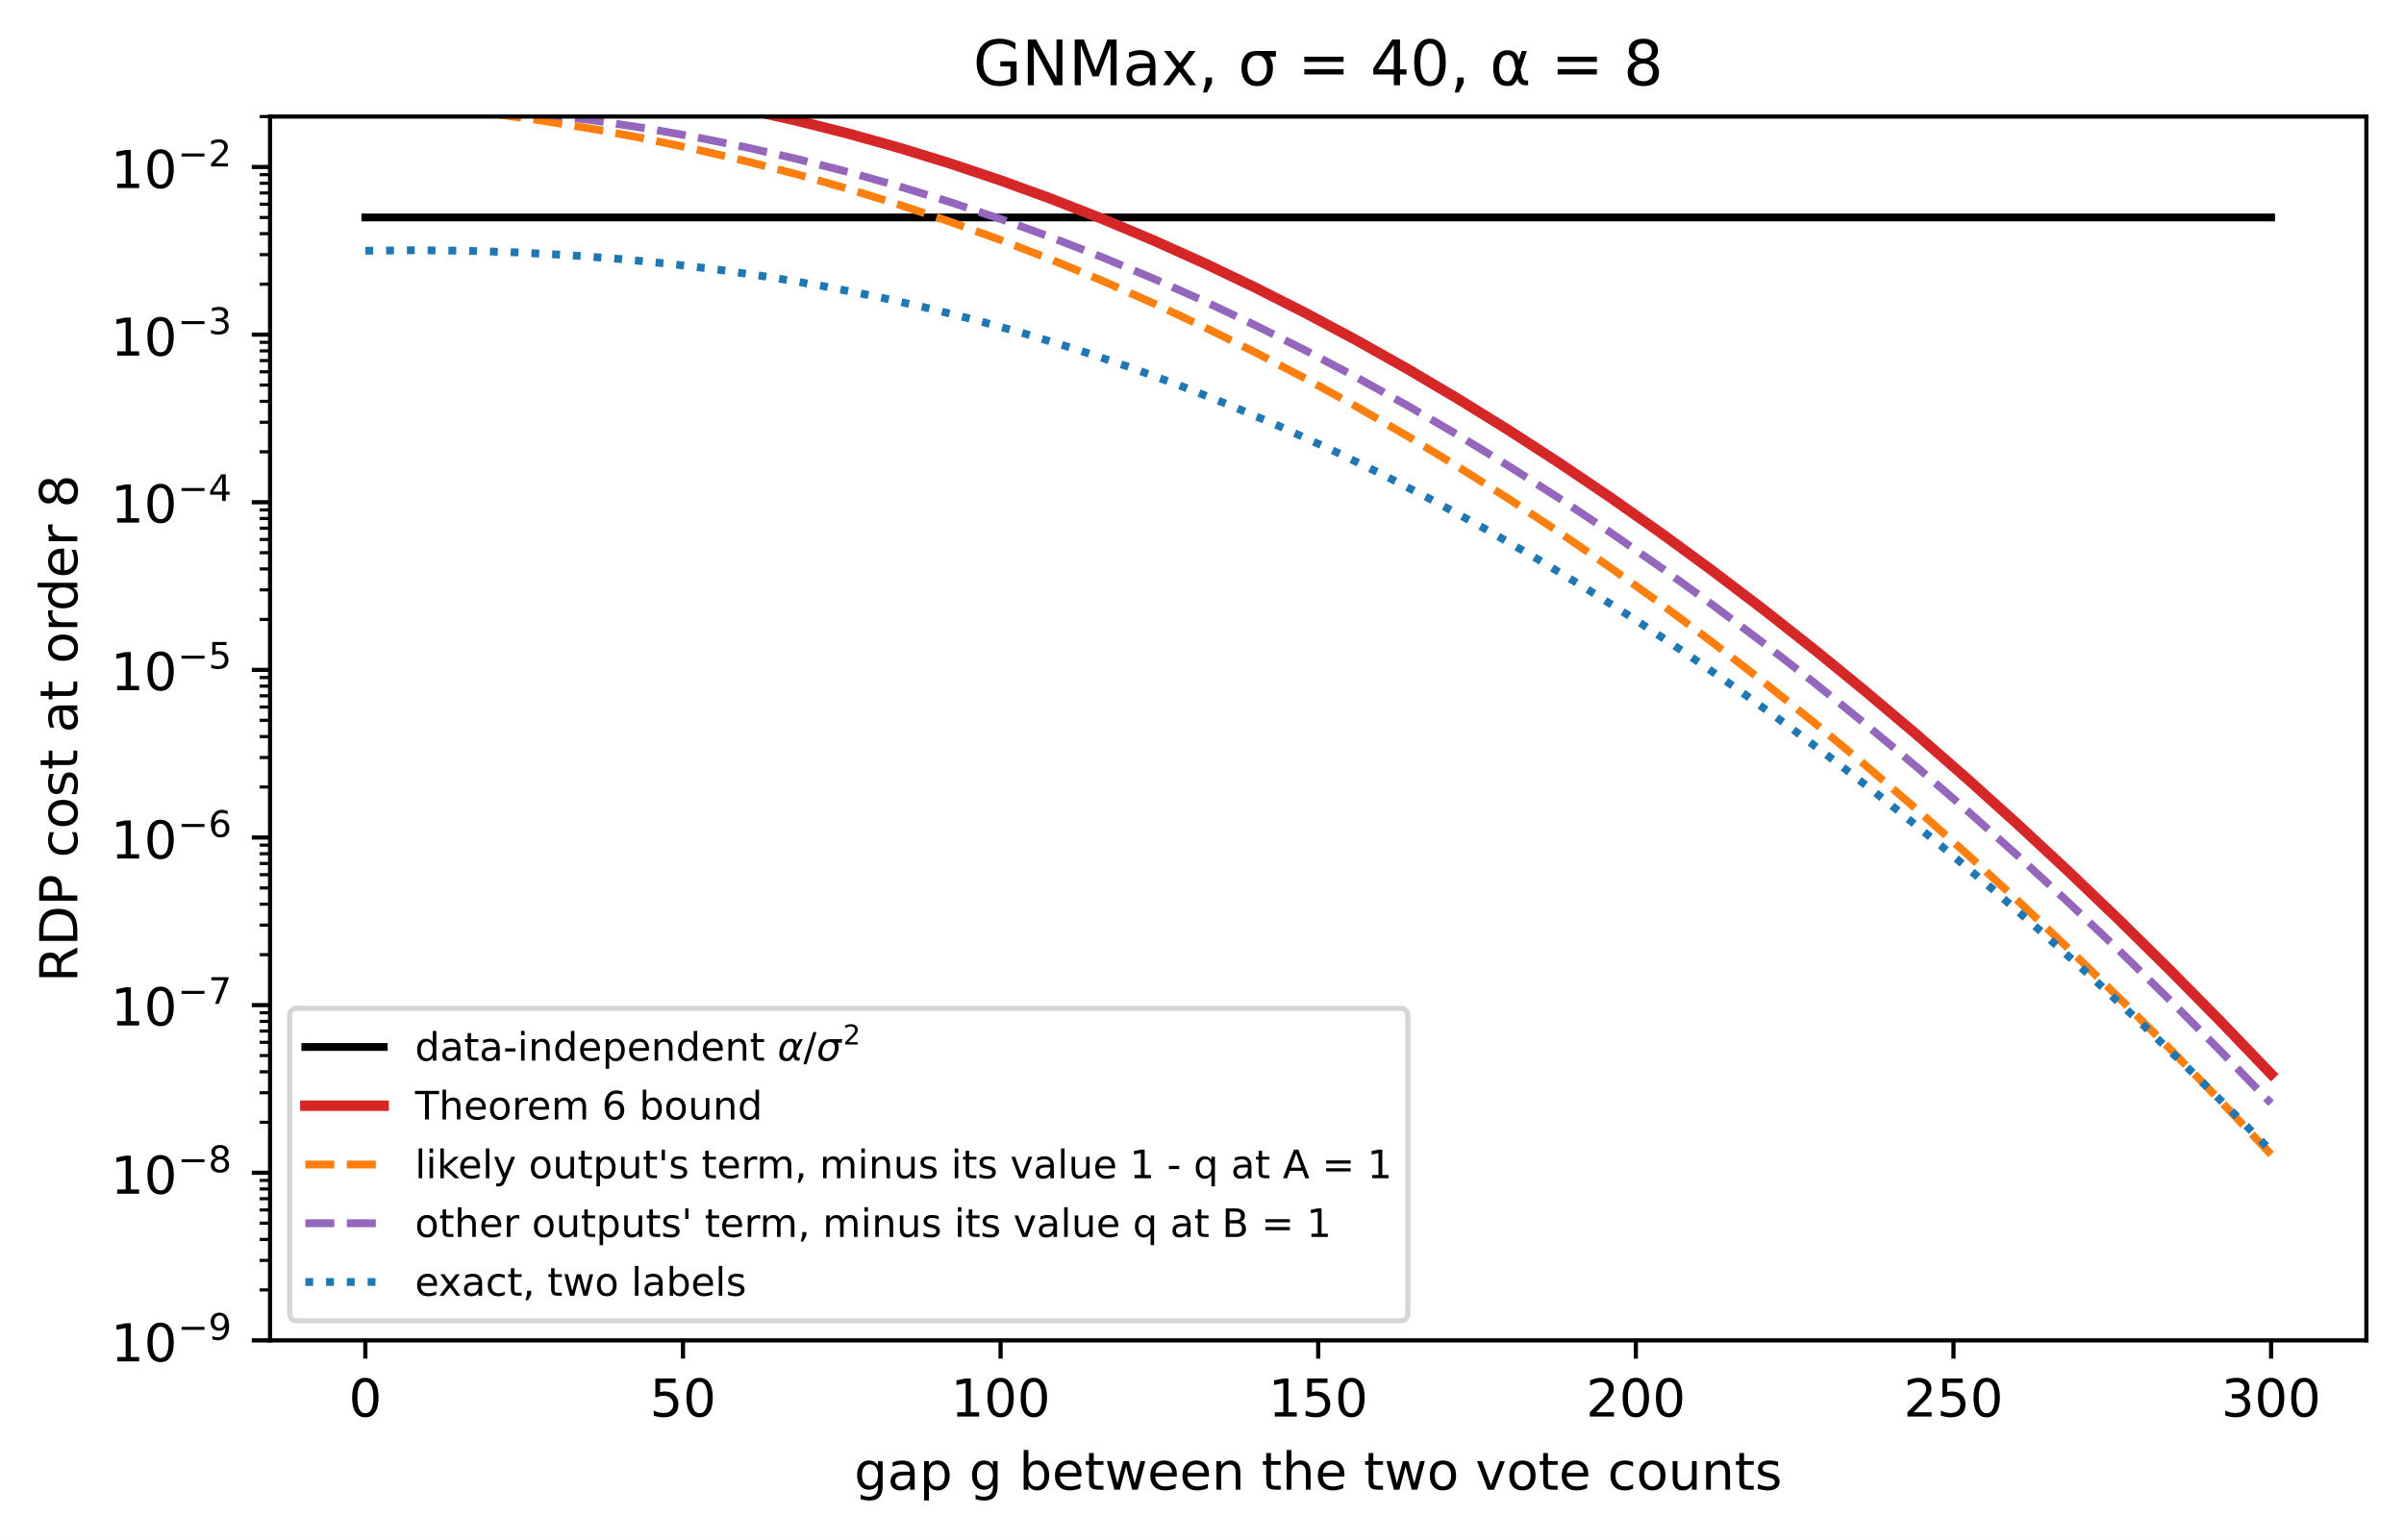
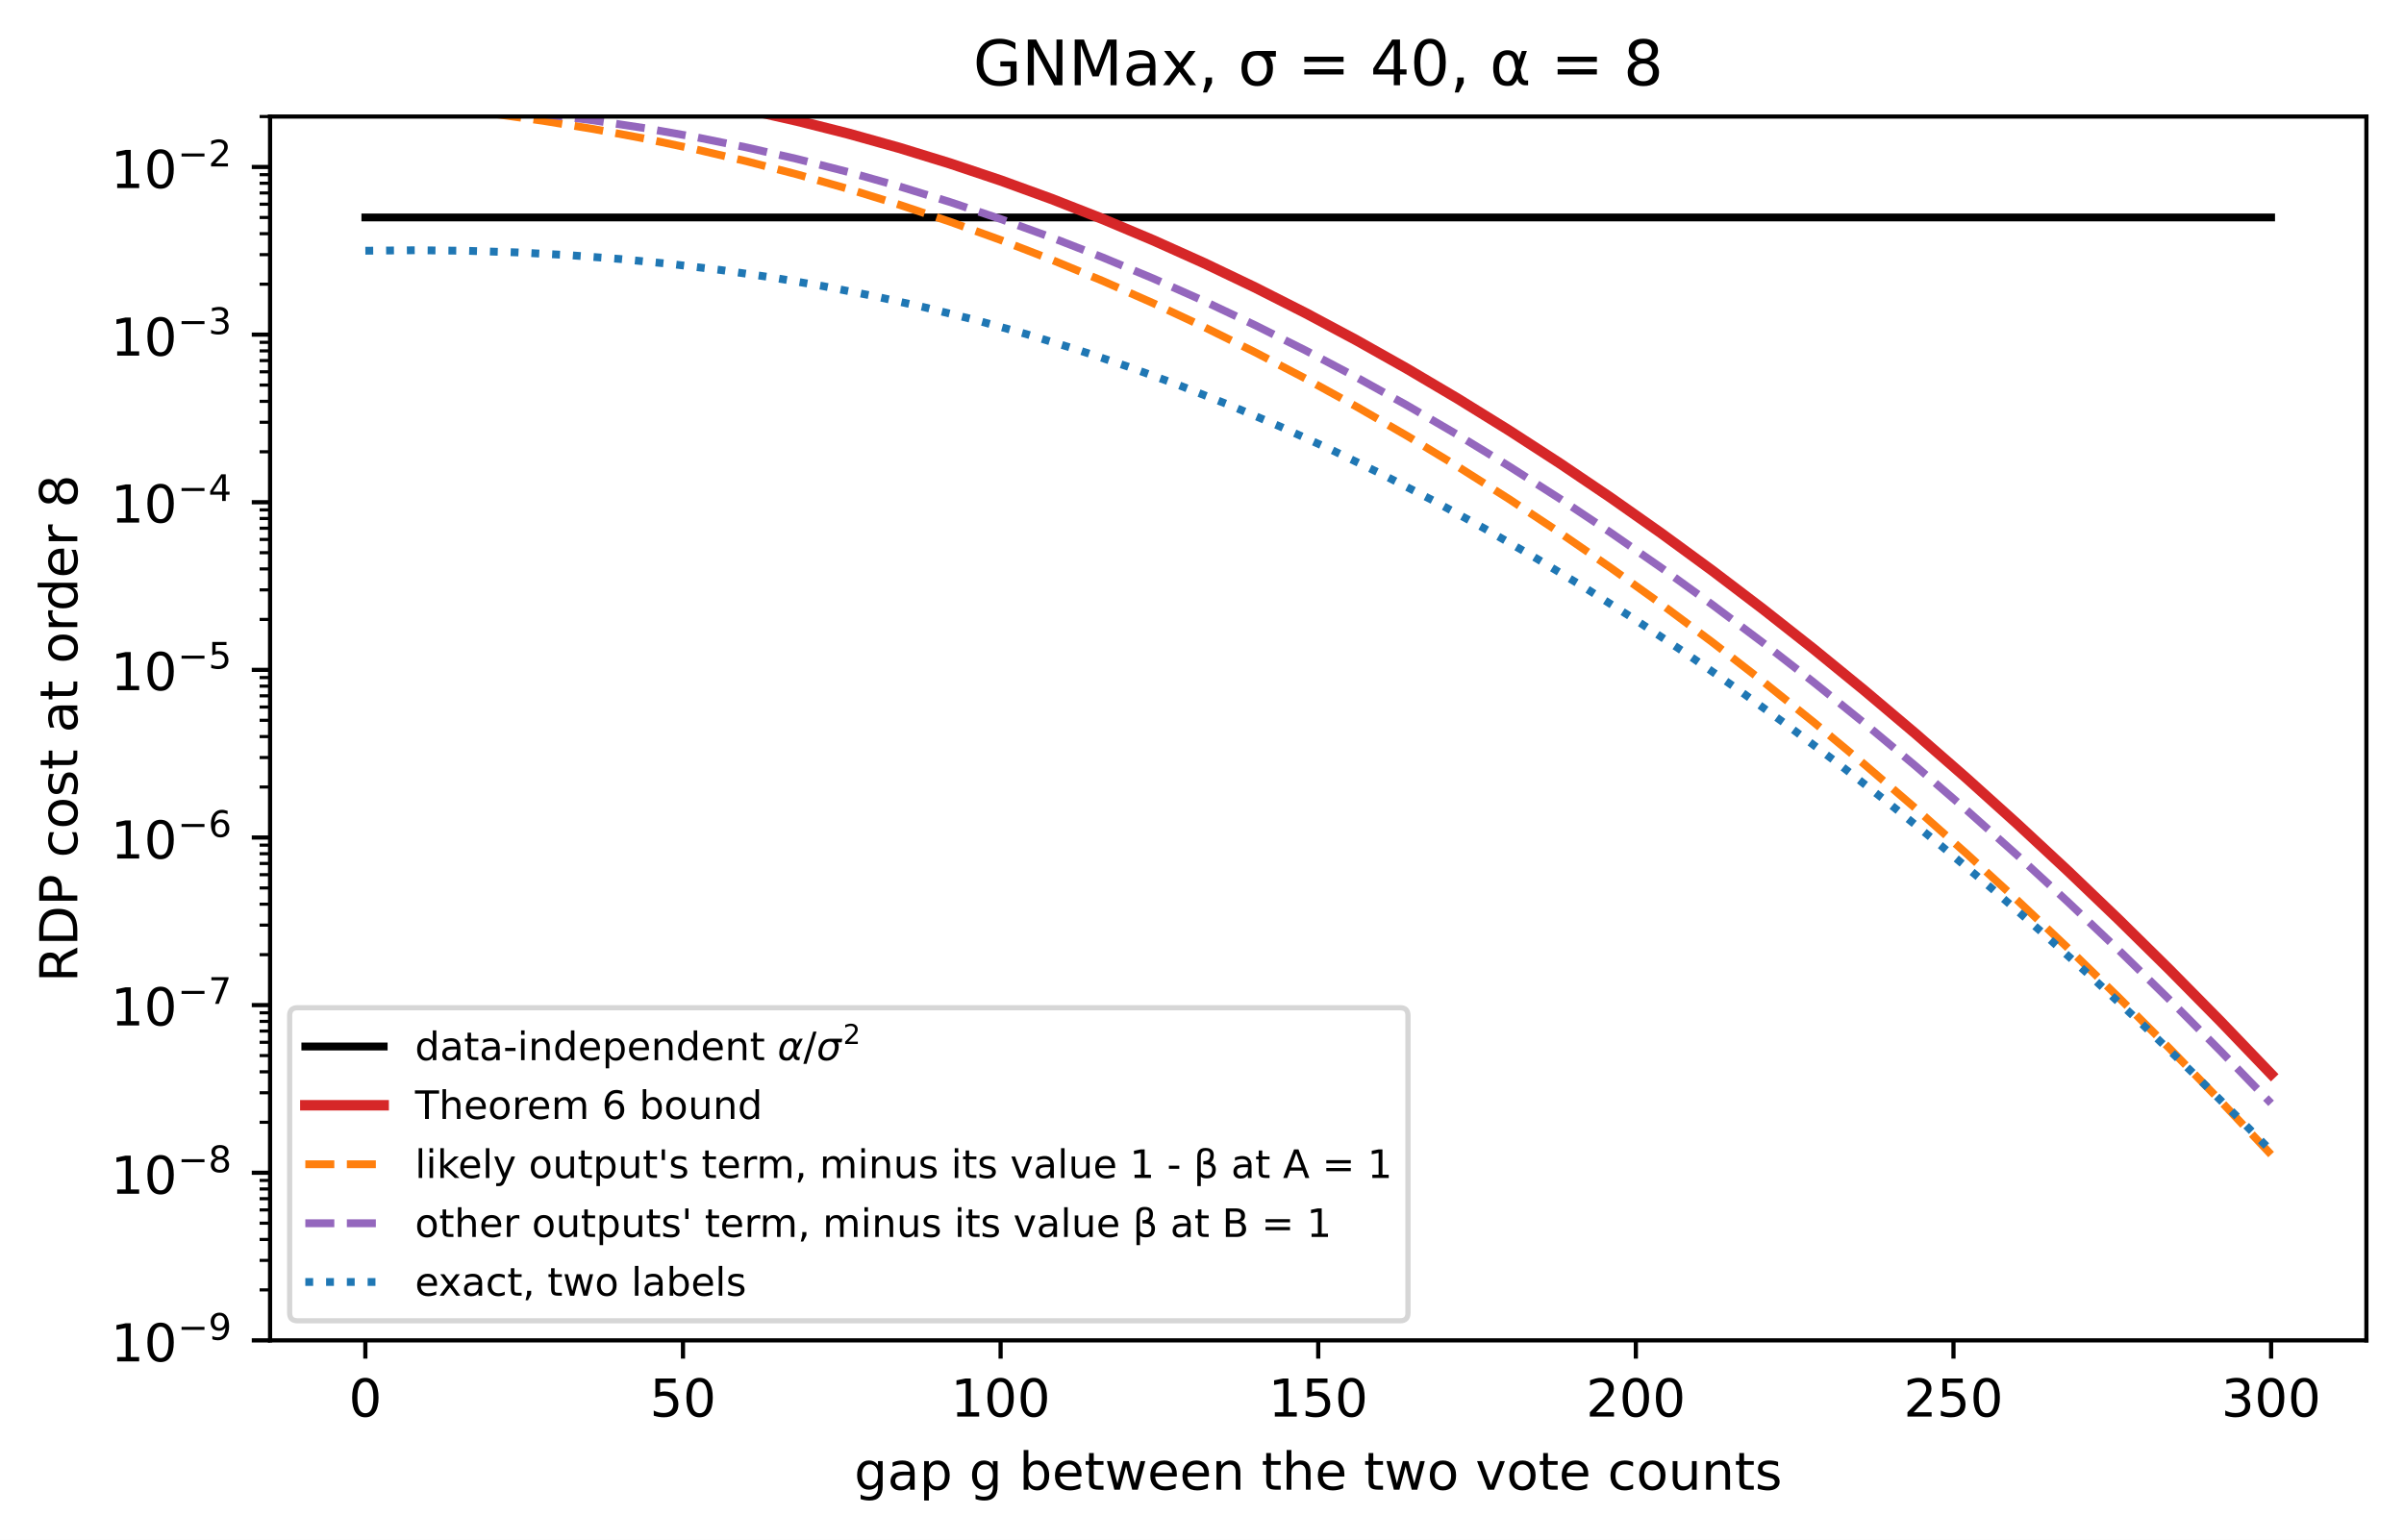
<svg xmlns="http://www.w3.org/2000/svg" xmlns:xlink="http://www.w3.org/1999/xlink" width="460.218pt" height="294.878pt" viewBox="0 0 460.218 294.878" version="1.1">
  <defs>
    <style type="text/css">*{stroke-linejoin: round; stroke-linecap: butt}</style>
  </defs>
  <g id="figure_1">
    <g id="patch_1">
      <path d="M 0 294.878  L 460.218 294.878  L 460.218 0  L 0 0  z " style="fill: #ffffff" />
    </g>
    <g id="axes_1">
      <g id="patch_2">
        <path d="M 51.701 256.678  L 453.018 256.678  L 453.018 22.317  L 51.701 22.317  z " style="fill: #ffffff" />
      </g>
      <g id="matplotlib.axis_1">
        <g id="xtick_1">
          <g id="line2d_1">
            <defs>
              <path id="m4330ebfabc" d="M 0 0  L 0 3.5  " style="stroke: #000000; stroke-width: 0.8" />
            </defs>
            <g>
              <use xlink:href="#m4330ebfabc" x="69.942" y="256.678" style="stroke: #000000; stroke-width: 0.8" />
            </g>
          </g>
          <g id="text_1">
            <text style="font-size: 10px; font-family: 'DejaVu Sans', 'Bitstream Vera Sans', 'Computer Modern Sans Serif', 'Lucida Grande', 'Verdana', 'Geneva', 'Lucid', 'Arial', 'Helvetica', 'Avant Garde', sans-serif; text-anchor: middle" x="69.942" y="271.275" transform="rotate(-0 69.94249 271.2753)">0</text>
          </g>
        </g>
        <g id="xtick_2">
          <g id="line2d_2">
            <g>
              <use xlink:href="#m4330ebfabc" x="130.748" y="256.678" style="stroke: #000000; stroke-width: 0.8" />
            </g>
          </g>
          <g id="text_2">
            <text style="font-size: 10px; font-family: 'DejaVu Sans', 'Bitstream Vera Sans', 'Computer Modern Sans Serif', 'Lucida Grande', 'Verdana', 'Geneva', 'Lucid', 'Arial', 'Helvetica', 'Avant Garde', sans-serif; text-anchor: middle" x="130.748" y="271.275" transform="rotate(-0 130.7482 271.2753)">50</text>
          </g>
        </g>
        <g id="xtick_3">
          <g id="line2d_3">
            <g>
              <use xlink:href="#m4330ebfabc" x="191.554" y="256.678" style="stroke: #000000; stroke-width: 0.8" />
            </g>
          </g>
          <g id="text_3">
            <text style="font-size: 10px; font-family: 'DejaVu Sans', 'Bitstream Vera Sans', 'Computer Modern Sans Serif', 'Lucida Grande', 'Verdana', 'Geneva', 'Lucid', 'Arial', 'Helvetica', 'Avant Garde', sans-serif; text-anchor: middle" x="191.554" y="271.275" transform="rotate(-0 191.5539 271.2753)">100</text>
          </g>
        </g>
        <g id="xtick_4">
          <g id="line2d_4">
            <g>
              <use xlink:href="#m4330ebfabc" x="252.36" y="256.678" style="stroke: #000000; stroke-width: 0.8" />
            </g>
          </g>
          <g id="text_4">
            <text style="font-size: 10px; font-family: 'DejaVu Sans', 'Bitstream Vera Sans', 'Computer Modern Sans Serif', 'Lucida Grande', 'Verdana', 'Geneva', 'Lucid', 'Arial', 'Helvetica', 'Avant Garde', sans-serif; text-anchor: middle" x="252.36" y="271.275" transform="rotate(-0 252.3596 271.2753)">150</text>
          </g>
        </g>
        <g id="xtick_5">
          <g id="line2d_5">
            <g>
              <use xlink:href="#m4330ebfabc" x="313.165" y="256.678" style="stroke: #000000; stroke-width: 0.8" />
            </g>
          </g>
          <g id="text_5">
            <text style="font-size: 10px; font-family: 'DejaVu Sans', 'Bitstream Vera Sans', 'Computer Modern Sans Serif', 'Lucida Grande', 'Verdana', 'Geneva', 'Lucid', 'Arial', 'Helvetica', 'Avant Garde', sans-serif; text-anchor: middle" x="313.165" y="271.275" transform="rotate(-0 313.1653 271.2753)">200</text>
          </g>
        </g>
        <g id="xtick_6">
          <g id="line2d_6">
            <g>
              <use xlink:href="#m4330ebfabc" x="373.971" y="256.678" style="stroke: #000000; stroke-width: 0.8" />
            </g>
          </g>
          <g id="text_6">
            <text style="font-size: 10px; font-family: 'DejaVu Sans', 'Bitstream Vera Sans', 'Computer Modern Sans Serif', 'Lucida Grande', 'Verdana', 'Geneva', 'Lucid', 'Arial', 'Helvetica', 'Avant Garde', sans-serif; text-anchor: middle" x="373.971" y="271.275" transform="rotate(-0 373.971 271.2753)">250</text>
          </g>
        </g>
        <g id="xtick_7">
          <g id="line2d_7">
            <g>
              <use xlink:href="#m4330ebfabc" x="434.777" y="256.678" style="stroke: #000000; stroke-width: 0.8" />
            </g>
          </g>
          <g id="text_7">
            <text style="font-size: 10px; font-family: 'DejaVu Sans', 'Bitstream Vera Sans', 'Computer Modern Sans Serif', 'Lucida Grande', 'Verdana', 'Geneva', 'Lucid', 'Arial', 'Helvetica', 'Avant Garde', sans-serif; text-anchor: middle" x="434.777" y="271.275" transform="rotate(-0 434.7767 271.2753)">300</text>
          </g>
        </g>
        <g id="text_8">
          <text style="font-size: 10px; font-family: 'DejaVu Sans', 'Bitstream Vera Sans', 'Computer Modern Sans Serif', 'Lucida Grande', 'Verdana', 'Geneva', 'Lucid', 'Arial', 'Helvetica', 'Avant Garde', sans-serif; text-anchor: middle" x="252.36" y="285.276" transform="rotate(-0 252.3596 285.2761)">gap g between the two vote counts</text>
        </g>
      </g>
      <g id="matplotlib.axis_2">
        <g id="ytick_1">
          <g id="line2d_8">
            <defs>
              <path id="m9e761c47a6" d="M 0 0  L -3.5 0  " style="stroke: #000000; stroke-width: 0.8" />
            </defs>
            <g>
              <use xlink:href="#m9e761c47a6" x="51.701" y="256.678" style="stroke: #000000; stroke-width: 0.8" />
            </g>
          </g>
          <g id="text_9">
            <g transform="translate(21.20078 261.3777)">
              <text>
                <tspan x="0" y="-0.675" style="font-size: 10px; font-family: 'DejaVu Sans'">1</tspan>
                <tspan x="6.362" y="-0.675" style="font-size: 10px; font-family: 'DejaVu Sans'">0</tspan>
                <tspan x="12.82" y="-4.805" style="font-size: 7px; font-family: 'DejaVu Sans'">−</tspan>
                <tspan x="18.686" y="-4.805" style="font-size: 7px; font-family: 'DejaVu Sans'">9</tspan>
              </text>
            </g>
          </g>
        </g>
        <g id="ytick_2">
          <g id="line2d_9">
            <g>
              <use xlink:href="#m9e761c47a6" x="51.701" y="224.578" style="stroke: #000000; stroke-width: 0.8" />
            </g>
          </g>
          <g id="text_10">
            <g transform="translate(21.20078 229.278)">
              <text>
                <tspan x="0" y="-0.675" style="font-size: 10px; font-family: 'DejaVu Sans'">1</tspan>
                <tspan x="6.362" y="-0.675" style="font-size: 10px; font-family: 'DejaVu Sans'">0</tspan>
                <tspan x="12.82" y="-4.805" style="font-size: 7px; font-family: 'DejaVu Sans'">−</tspan>
                <tspan x="18.686" y="-4.805" style="font-size: 7px; font-family: 'DejaVu Sans'">8</tspan>
              </text>
            </g>
          </g>
        </g>
        <g id="ytick_3">
          <g id="line2d_10">
            <g>
              <use xlink:href="#m9e761c47a6" x="51.701" y="192.478" style="stroke: #000000; stroke-width: 0.8" />
            </g>
          </g>
          <g id="text_11">
            <g transform="translate(21.20078 197.1284)">
              <text>
                <tspan x="0" y="-0.762" style="font-size: 10px; font-family: 'DejaVu Sans'">1</tspan>
                <tspan x="6.362" y="-0.762" style="font-size: 10px; font-family: 'DejaVu Sans'">0</tspan>
                <tspan x="12.82" y="-4.892" style="font-size: 7px; font-family: 'DejaVu Sans'">−</tspan>
                <tspan x="18.686" y="-4.892" style="font-size: 7px; font-family: 'DejaVu Sans'">7</tspan>
              </text>
            </g>
          </g>
        </g>
        <g id="ytick_4">
          <g id="line2d_11">
            <g>
              <use xlink:href="#m9e761c47a6" x="51.701" y="160.379" style="stroke: #000000; stroke-width: 0.8" />
            </g>
          </g>
          <g id="text_12">
            <g transform="translate(21.20078 165.0787)">
              <text>
                <tspan x="0" y="-0.675" style="font-size: 10px; font-family: 'DejaVu Sans'">1</tspan>
                <tspan x="6.362" y="-0.675" style="font-size: 10px; font-family: 'DejaVu Sans'">0</tspan>
                <tspan x="12.82" y="-4.805" style="font-size: 7px; font-family: 'DejaVu Sans'">−</tspan>
                <tspan x="18.686" y="-4.805" style="font-size: 7px; font-family: 'DejaVu Sans'">6</tspan>
              </text>
            </g>
          </g>
        </g>
        <g id="ytick_5">
          <g id="line2d_12">
            <g>
              <use xlink:href="#m9e761c47a6" x="51.701" y="128.279" style="stroke: #000000; stroke-width: 0.8" />
            </g>
          </g>
          <g id="text_13">
            <g transform="translate(21.20078 132.9291)">
              <text>
                <tspan x="0" y="-0.762" style="font-size: 10px; font-family: 'DejaVu Sans'">1</tspan>
                <tspan x="6.362" y="-0.762" style="font-size: 10px; font-family: 'DejaVu Sans'">0</tspan>
                <tspan x="12.82" y="-4.892" style="font-size: 7px; font-family: 'DejaVu Sans'">−</tspan>
                <tspan x="18.686" y="-4.892" style="font-size: 7px; font-family: 'DejaVu Sans'">5</tspan>
              </text>
            </g>
          </g>
        </g>
        <g id="ytick_6">
          <g id="line2d_13">
            <g>
              <use xlink:href="#m9e761c47a6" x="51.701" y="96.179" style="stroke: #000000; stroke-width: 0.8" />
            </g>
          </g>
          <g id="text_14">
            <g transform="translate(21.20078 100.8294)">
              <text>
                <tspan x="0" y="-0.762" style="font-size: 10px; font-family: 'DejaVu Sans'">1</tspan>
                <tspan x="6.362" y="-0.762" style="font-size: 10px; font-family: 'DejaVu Sans'">0</tspan>
                <tspan x="12.82" y="-4.892" style="font-size: 7px; font-family: 'DejaVu Sans'">−</tspan>
                <tspan x="18.686" y="-4.892" style="font-size: 7px; font-family: 'DejaVu Sans'">4</tspan>
              </text>
            </g>
          </g>
        </g>
        <g id="ytick_7">
          <g id="line2d_14">
            <g>
              <use xlink:href="#m9e761c47a6" x="51.701" y="64.08" style="stroke: #000000; stroke-width: 0.8" />
            </g>
          </g>
          <g id="text_15">
            <g transform="translate(21.20078 68.77979)">
              <text>
                <tspan x="0" y="-0.675" style="font-size: 10px; font-family: 'DejaVu Sans'">1</tspan>
                <tspan x="6.362" y="-0.675" style="font-size: 10px; font-family: 'DejaVu Sans'">0</tspan>
                <tspan x="12.82" y="-4.805" style="font-size: 7px; font-family: 'DejaVu Sans'">−</tspan>
                <tspan x="18.686" y="-4.805" style="font-size: 7px; font-family: 'DejaVu Sans'">3</tspan>
              </text>
            </g>
          </g>
        </g>
        <g id="ytick_8">
          <g id="line2d_15">
            <g>
              <use xlink:href="#m9e761c47a6" x="51.701" y="31.98" style="stroke: #000000; stroke-width: 0.8" />
            </g>
          </g>
          <g id="text_16">
            <g transform="translate(21.20078 36.68014)">
              <text>
                <tspan x="0" y="-0.675" style="font-size: 10px; font-family: 'DejaVu Sans'">1</tspan>
                <tspan x="6.362" y="-0.675" style="font-size: 10px; font-family: 'DejaVu Sans'">0</tspan>
                <tspan x="12.82" y="-4.805" style="font-size: 7px; font-family: 'DejaVu Sans'">−</tspan>
                <tspan x="18.686" y="-4.805" style="font-size: 7px; font-family: 'DejaVu Sans'">2</tspan>
              </text>
            </g>
          </g>
        </g>
        <g id="ytick_9">
          <g id="line2d_16">
            <defs>
              <path id="m3068410203" d="M 0 0  L -2 0  " style="stroke: #000000; stroke-width: 0.6" />
            </defs>
            <g>
              <use xlink:href="#m3068410203" x="51.701" y="247.015" style="stroke: #000000; stroke-width: 0.6" />
            </g>
          </g>
        </g>
        <g id="ytick_10">
          <g id="line2d_17">
            <g>
              <use xlink:href="#m3068410203" x="51.701" y="241.362" style="stroke: #000000; stroke-width: 0.6" />
            </g>
          </g>
        </g>
        <g id="ytick_11">
          <g id="line2d_18">
            <g>
              <use xlink:href="#m3068410203" x="51.701" y="237.352" style="stroke: #000000; stroke-width: 0.6" />
            </g>
          </g>
        </g>
        <g id="ytick_12">
          <g id="line2d_19">
            <g>
              <use xlink:href="#m3068410203" x="51.701" y="234.241" style="stroke: #000000; stroke-width: 0.6" />
            </g>
          </g>
        </g>
        <g id="ytick_13">
          <g id="line2d_20">
            <g>
              <use xlink:href="#m3068410203" x="51.701" y="231.699" style="stroke: #000000; stroke-width: 0.6" />
            </g>
          </g>
        </g>
        <g id="ytick_14">
          <g id="line2d_21">
            <g>
              <use xlink:href="#m3068410203" x="51.701" y="229.55" style="stroke: #000000; stroke-width: 0.6" />
            </g>
          </g>
        </g>
        <g id="ytick_15">
          <g id="line2d_22">
            <g>
              <use xlink:href="#m3068410203" x="51.701" y="227.689" style="stroke: #000000; stroke-width: 0.6" />
            </g>
          </g>
        </g>
        <g id="ytick_16">
          <g id="line2d_23">
            <g>
              <use xlink:href="#m3068410203" x="51.701" y="226.047" style="stroke: #000000; stroke-width: 0.6" />
            </g>
          </g>
        </g>
        <g id="ytick_17">
          <g id="line2d_24">
            <g>
              <use xlink:href="#m3068410203" x="51.701" y="214.915" style="stroke: #000000; stroke-width: 0.6" />
            </g>
          </g>
        </g>
        <g id="ytick_18">
          <g id="line2d_25">
            <g>
              <use xlink:href="#m3068410203" x="51.701" y="209.263" style="stroke: #000000; stroke-width: 0.6" />
            </g>
          </g>
        </g>
        <g id="ytick_19">
          <g id="line2d_26">
            <g>
              <use xlink:href="#m3068410203" x="51.701" y="205.252" style="stroke: #000000; stroke-width: 0.6" />
            </g>
          </g>
        </g>
        <g id="ytick_20">
          <g id="line2d_27">
            <g>
              <use xlink:href="#m3068410203" x="51.701" y="202.141" style="stroke: #000000; stroke-width: 0.6" />
            </g>
          </g>
        </g>
        <g id="ytick_21">
          <g id="line2d_28">
            <g>
              <use xlink:href="#m3068410203" x="51.701" y="199.6" style="stroke: #000000; stroke-width: 0.6" />
            </g>
          </g>
        </g>
        <g id="ytick_22">
          <g id="line2d_29">
            <g>
              <use xlink:href="#m3068410203" x="51.701" y="197.451" style="stroke: #000000; stroke-width: 0.6" />
            </g>
          </g>
        </g>
        <g id="ytick_23">
          <g id="line2d_30">
            <g>
              <use xlink:href="#m3068410203" x="51.701" y="195.589" style="stroke: #000000; stroke-width: 0.6" />
            </g>
          </g>
        </g>
        <g id="ytick_24">
          <g id="line2d_31">
            <g>
              <use xlink:href="#m3068410203" x="51.701" y="193.947" style="stroke: #000000; stroke-width: 0.6" />
            </g>
          </g>
        </g>
        <g id="ytick_25">
          <g id="line2d_32">
            <g>
              <use xlink:href="#m3068410203" x="51.701" y="182.815" style="stroke: #000000; stroke-width: 0.6" />
            </g>
          </g>
        </g>
        <g id="ytick_26">
          <g id="line2d_33">
            <g>
              <use xlink:href="#m3068410203" x="51.701" y="177.163" style="stroke: #000000; stroke-width: 0.6" />
            </g>
          </g>
        </g>
        <g id="ytick_27">
          <g id="line2d_34">
            <g>
              <use xlink:href="#m3068410203" x="51.701" y="173.152" style="stroke: #000000; stroke-width: 0.6" />
            </g>
          </g>
        </g>
        <g id="ytick_28">
          <g id="line2d_35">
            <g>
              <use xlink:href="#m3068410203" x="51.701" y="170.042" style="stroke: #000000; stroke-width: 0.6" />
            </g>
          </g>
        </g>
        <g id="ytick_29">
          <g id="line2d_36">
            <g>
              <use xlink:href="#m3068410203" x="51.701" y="167.5" style="stroke: #000000; stroke-width: 0.6" />
            </g>
          </g>
        </g>
        <g id="ytick_30">
          <g id="line2d_37">
            <g>
              <use xlink:href="#m3068410203" x="51.701" y="165.351" style="stroke: #000000; stroke-width: 0.6" />
            </g>
          </g>
        </g>
        <g id="ytick_31">
          <g id="line2d_38">
            <g>
              <use xlink:href="#m3068410203" x="51.701" y="163.489" style="stroke: #000000; stroke-width: 0.6" />
            </g>
          </g>
        </g>
        <g id="ytick_32">
          <g id="line2d_39">
            <g>
              <use xlink:href="#m3068410203" x="51.701" y="161.848" style="stroke: #000000; stroke-width: 0.6" />
            </g>
          </g>
        </g>
        <g id="ytick_33">
          <g id="line2d_40">
            <g>
              <use xlink:href="#m3068410203" x="51.701" y="150.716" style="stroke: #000000; stroke-width: 0.6" />
            </g>
          </g>
        </g>
        <g id="ytick_34">
          <g id="line2d_41">
            <g>
              <use xlink:href="#m3068410203" x="51.701" y="145.063" style="stroke: #000000; stroke-width: 0.6" />
            </g>
          </g>
        </g>
        <g id="ytick_35">
          <g id="line2d_42">
            <g>
              <use xlink:href="#m3068410203" x="51.701" y="141.053" style="stroke: #000000; stroke-width: 0.6" />
            </g>
          </g>
        </g>
        <g id="ytick_36">
          <g id="line2d_43">
            <g>
              <use xlink:href="#m3068410203" x="51.701" y="137.942" style="stroke: #000000; stroke-width: 0.6" />
            </g>
          </g>
        </g>
        <g id="ytick_37">
          <g id="line2d_44">
            <g>
              <use xlink:href="#m3068410203" x="51.701" y="135.4" style="stroke: #000000; stroke-width: 0.6" />
            </g>
          </g>
        </g>
        <g id="ytick_38">
          <g id="line2d_45">
            <g>
              <use xlink:href="#m3068410203" x="51.701" y="133.251" style="stroke: #000000; stroke-width: 0.6" />
            </g>
          </g>
        </g>
        <g id="ytick_39">
          <g id="line2d_46">
            <g>
              <use xlink:href="#m3068410203" x="51.701" y="131.39" style="stroke: #000000; stroke-width: 0.6" />
            </g>
          </g>
        </g>
        <g id="ytick_40">
          <g id="line2d_47">
            <g>
              <use xlink:href="#m3068410203" x="51.701" y="129.748" style="stroke: #000000; stroke-width: 0.6" />
            </g>
          </g>
        </g>
        <g id="ytick_41">
          <g id="line2d_48">
            <g>
              <use xlink:href="#m3068410203" x="51.701" y="118.616" style="stroke: #000000; stroke-width: 0.6" />
            </g>
          </g>
        </g>
        <g id="ytick_42">
          <g id="line2d_49">
            <g>
              <use xlink:href="#m3068410203" x="51.701" y="112.964" style="stroke: #000000; stroke-width: 0.6" />
            </g>
          </g>
        </g>
        <g id="ytick_43">
          <g id="line2d_50">
            <g>
              <use xlink:href="#m3068410203" x="51.701" y="108.953" style="stroke: #000000; stroke-width: 0.6" />
            </g>
          </g>
        </g>
        <g id="ytick_44">
          <g id="line2d_51">
            <g>
              <use xlink:href="#m3068410203" x="51.701" y="105.842" style="stroke: #000000; stroke-width: 0.6" />
            </g>
          </g>
        </g>
        <g id="ytick_45">
          <g id="line2d_52">
            <g>
              <use xlink:href="#m3068410203" x="51.701" y="103.301" style="stroke: #000000; stroke-width: 0.6" />
            </g>
          </g>
        </g>
        <g id="ytick_46">
          <g id="line2d_53">
            <g>
              <use xlink:href="#m3068410203" x="51.701" y="101.152" style="stroke: #000000; stroke-width: 0.6" />
            </g>
          </g>
        </g>
        <g id="ytick_47">
          <g id="line2d_54">
            <g>
              <use xlink:href="#m3068410203" x="51.701" y="99.29" style="stroke: #000000; stroke-width: 0.6" />
            </g>
          </g>
        </g>
        <g id="ytick_48">
          <g id="line2d_55">
            <g>
              <use xlink:href="#m3068410203" x="51.701" y="97.648" style="stroke: #000000; stroke-width: 0.6" />
            </g>
          </g>
        </g>
        <g id="ytick_49">
          <g id="line2d_56">
            <g>
              <use xlink:href="#m3068410203" x="51.701" y="86.516" style="stroke: #000000; stroke-width: 0.6" />
            </g>
          </g>
        </g>
        <g id="ytick_50">
          <g id="line2d_57">
            <g>
              <use xlink:href="#m3068410203" x="51.701" y="80.864" style="stroke: #000000; stroke-width: 0.6" />
            </g>
          </g>
        </g>
        <g id="ytick_51">
          <g id="line2d_58">
            <g>
              <use xlink:href="#m3068410203" x="51.701" y="76.854" style="stroke: #000000; stroke-width: 0.6" />
            </g>
          </g>
        </g>
        <g id="ytick_52">
          <g id="line2d_59">
            <g>
              <use xlink:href="#m3068410203" x="51.701" y="73.743" style="stroke: #000000; stroke-width: 0.6" />
            </g>
          </g>
        </g>
        <g id="ytick_53">
          <g id="line2d_60">
            <g>
              <use xlink:href="#m3068410203" x="51.701" y="71.201" style="stroke: #000000; stroke-width: 0.6" />
            </g>
          </g>
        </g>
        <g id="ytick_54">
          <g id="line2d_61">
            <g>
              <use xlink:href="#m3068410203" x="51.701" y="69.052" style="stroke: #000000; stroke-width: 0.6" />
            </g>
          </g>
        </g>
        <g id="ytick_55">
          <g id="line2d_62">
            <g>
              <use xlink:href="#m3068410203" x="51.701" y="67.191" style="stroke: #000000; stroke-width: 0.6" />
            </g>
          </g>
        </g>
        <g id="ytick_56">
          <g id="line2d_63">
            <g>
              <use xlink:href="#m3068410203" x="51.701" y="65.549" style="stroke: #000000; stroke-width: 0.6" />
            </g>
          </g>
        </g>
        <g id="ytick_57">
          <g id="line2d_64">
            <g>
              <use xlink:href="#m3068410203" x="51.701" y="54.417" style="stroke: #000000; stroke-width: 0.6" />
            </g>
          </g>
        </g>
        <g id="ytick_58">
          <g id="line2d_65">
            <g>
              <use xlink:href="#m3068410203" x="51.701" y="48.764" style="stroke: #000000; stroke-width: 0.6" />
            </g>
          </g>
        </g>
        <g id="ytick_59">
          <g id="line2d_66">
            <g>
              <use xlink:href="#m3068410203" x="51.701" y="44.754" style="stroke: #000000; stroke-width: 0.6" />
            </g>
          </g>
        </g>
        <g id="ytick_60">
          <g id="line2d_67">
            <g>
              <use xlink:href="#m3068410203" x="51.701" y="41.643" style="stroke: #000000; stroke-width: 0.6" />
            </g>
          </g>
        </g>
        <g id="ytick_61">
          <g id="line2d_68">
            <g>
              <use xlink:href="#m3068410203" x="51.701" y="39.101" style="stroke: #000000; stroke-width: 0.6" />
            </g>
          </g>
        </g>
        <g id="ytick_62">
          <g id="line2d_69">
            <g>
              <use xlink:href="#m3068410203" x="51.701" y="36.952" style="stroke: #000000; stroke-width: 0.6" />
            </g>
          </g>
        </g>
        <g id="ytick_63">
          <g id="line2d_70">
            <g>
              <use xlink:href="#m3068410203" x="51.701" y="35.091" style="stroke: #000000; stroke-width: 0.6" />
            </g>
          </g>
        </g>
        <g id="ytick_64">
          <g id="line2d_71">
            <g>
              <use xlink:href="#m3068410203" x="51.701" y="33.449" style="stroke: #000000; stroke-width: 0.6" />
            </g>
          </g>
        </g>
        <g id="ytick_65">
          <g id="line2d_72">
            <g>
              <use xlink:href="#m3068410203" x="51.701" y="22.317" style="stroke: #000000; stroke-width: 0.6" />
            </g>
          </g>
        </g>
        <g id="text_17">
          <text style="font-size: 10px; font-family: 'DejaVu Sans', 'Bitstream Vera Sans', 'Computer Modern Sans Serif', 'Lucida Grande', 'Verdana', 'Geneva', 'Lucid', 'Arial', 'Helvetica', 'Avant Garde', sans-serif; text-anchor: middle" x="14.798" y="139.497" transform="rotate(-90 14.79844 139.4974)">RDP cost at order 8</text>
        </g>
      </g>
      <g id="line2d_73">
        <path d="M 69.942 41.643  L 434.777 41.643  L 434.777 41.643  " clip-path="url(#p3d613a7010)" style="fill: none; stroke: #000000; stroke-width: 1.5; stroke-linecap: square" />
      </g>
      <g id="line2d_74">
        <path d="M 94.265 13.519  L 103.994 14.552  L 113.723 15.798  L 123.452 17.269  L 133.18 18.974  L 142.909 20.921  L 152.638 23.12  L 162.367 25.576  L 172.096 28.297  L 181.825 31.288  L 191.554 34.551  L 201.283 38.09  L 211.012 41.906  L 220.741 46  L 230.47 50.371  L 240.198 55.02  L 249.927 59.945  L 259.656 65.146  L 269.385 70.622  L 279.114 76.373  L 288.843 82.399  L 298.572 88.698  L 308.301 95.271  L 318.03 102.119  L 327.759 109.24  L 337.488 116.634  L 347.217 124.303  L 356.945 132.247  L 366.674 140.464  L 376.403 148.956  L 386.132 157.722  L 395.861 166.763  L 405.59 176.08  L 415.319 185.671  L 425.048 195.537  L 434.777 205.678  L 434.777 205.678  " clip-path="url(#p3d613a7010)" style="fill: none; stroke: #d62728; stroke-width: 2; stroke-linecap: square" />
      </g>
      <g id="line2d_75">
        <path d="M 94.265 21.764  L 103.994 23.136  L 113.723 24.729  L 123.452 26.547  L 133.18 28.596  L 142.909 30.88  L 152.638 33.404  L 162.367 36.171  L 172.096 39.184  L 181.825 42.446  L 191.554 45.961  L 201.283 49.731  L 211.012 53.76  L 220.741 58.049  L 230.47 62.601  L 240.198 67.418  L 249.927 72.502  L 259.656 77.855  L 269.385 83.478  L 279.114 89.373  L 288.843 95.54  L 298.572 101.981  L 308.301 108.696  L 318.03 115.685  L 327.759 122.949  L 337.488 130.489  L 347.217 138.305  L 356.945 146.397  L 366.674 154.765  L 376.403 163.41  L 386.132 172.331  L 395.861 181.529  L 405.59 191.004  L 415.319 200.757  L 425.048 210.786  L 434.777 221.093  L 434.777 221.093  " clip-path="url(#p3d613a7010)" style="fill: none; stroke-dasharray: 5.55,2.4; stroke-dashoffset: 0; stroke: #ff7f0e; stroke-width: 1.5" />
      </g>
      <g id="line2d_76">
        <path d="M 94.265 20.864  L 103.994 21.846  L 113.723 23.07  L 123.452 24.54  L 133.18 26.259  L 142.909 28.229  L 152.638 30.454  L 162.367 32.935  L 172.096 35.676  L 181.825 38.677  L 191.554 41.941  L 201.283 45.468  L 211.012 49.26  L 220.741 53.319  L 230.47 57.645  L 240.198 62.239  L 249.927 67.102  L 259.656 72.235  L 269.385 77.638  L 279.114 83.312  L 288.843 89.258  L 298.572 95.476  L 308.301 101.967  L 318.03 108.73  L 327.759 115.767  L 337.488 123.077  L 347.217 130.661  L 356.945 138.52  L 366.674 146.652  L 376.403 155.06  L 386.132 163.742  L 395.861 172.699  L 405.59 181.931  L 415.319 191.439  L 425.048 201.223  L 434.777 211.281  L 434.777 211.281  " clip-path="url(#p3d613a7010)" style="fill: none; stroke-dasharray: 5.55,2.4; stroke-dashoffset: 0; stroke: #9467bd; stroke-width: 1.5" />
      </g>
      <g id="line2d_77">
        <path d="M 69.942 48.016  L 79.671 47.921  L 89.4 48.028  L 99.129 48.338  L 108.858 48.857  L 118.587 49.588  L 128.316 50.54  L 138.045 51.717  L 147.774 53.128  L 157.503 54.781  L 167.232 56.684  L 176.961 58.844  L 186.689 61.268  L 196.418 63.963  L 206.147 66.935  L 215.876 70.189  L 225.605 73.729  L 235.334 77.558  L 245.063 81.678  L 254.792 86.091  L 264.521 90.798  L 274.25 95.799  L 283.979 101.095  L 293.707 106.684  L 303.436 112.567  L 313.165 118.742  L 322.894 125.21  L 332.623 131.97  L 342.352 139.02  L 352.081 146.361  L 361.81 153.991  L 371.539 161.91  L 381.268 170.118  L 390.997 178.614  L 400.726 187.397  L 410.454 196.467  L 420.183 205.823  L 429.912 215.466  L 434.777 220.394  L 434.777 220.394  " clip-path="url(#p3d613a7010)" style="fill: none; stroke-dasharray: 1.5,2.475; stroke-dashoffset: 0; stroke: #1f77b4; stroke-width: 1.5" />
      </g>
      <g id="patch_3">
        <path d="M 51.701 256.678  L 51.701 22.317  " style="fill: none; stroke: #000000; stroke-width: 0.8; stroke-linejoin: miter; stroke-linecap: square" />
      </g>
      <g id="patch_4">
        <path d="M 453.018 256.678  L 453.018 22.317  " style="fill: none; stroke: #000000; stroke-width: 0.8; stroke-linejoin: miter; stroke-linecap: square" />
      </g>
      <g id="patch_5">
        <path d="M 51.701 256.678  L 453.018 256.678  " style="fill: none; stroke: #000000; stroke-width: 0.8; stroke-linejoin: miter; stroke-linecap: square" />
      </g>
      <g id="patch_6">
        <path d="M 51.701 22.317  L 453.018 22.317  " style="fill: none; stroke: #000000; stroke-width: 0.8; stroke-linejoin: miter; stroke-linecap: square" />
      </g>
      <g id="text_18">
        <text style="font-size: 12px; font-family: 'DejaVu Sans', 'Bitstream Vera Sans', 'Computer Modern Sans Serif', 'Lucida Grande', 'Verdana', 'Geneva', 'Lucid', 'Arial', 'Helvetica', 'Avant Garde', sans-serif; text-anchor: middle" x="252.36" y="16.317" transform="rotate(-0 252.3596 16.31719)">GNMax, σ = 40, α = 8</text>
      </g>
      <g id="legend_1">
        <g id="patch_7">
-           <path d="M 56.951 252.928  L 268.018 252.928  Q 269.518 252.928 269.518 251.428  L 269.518 194.574  Q 269.518 193.074 268.018 193.074  L 56.951 193.074  Q 55.451 193.074 55.451 194.574  L 55.451 251.428  Q 55.451 252.928 56.951 252.928  z " style="fill: #ffffff; opacity: 0.8; stroke: #cccccc; stroke-linejoin: miter" />
+           <path d="M 56.951 252.928  L 268.043 252.928  Q 269.543 252.928 269.543 251.428  L 269.543 194.48  Q 269.543 192.98 268.043 192.98  L 56.951 192.98  Q 55.451 192.98 55.451 194.48  L 55.451 251.428  Q 55.451 252.928 56.951 252.928  z " style="fill: #ffffff; opacity: 0.8; stroke: #cccccc; stroke-linejoin: miter" />
        </g>
        <g id="line2d_78">
-           <path d="M 58.451 200.499  L 65.951 200.499  L 73.451 200.499  " style="fill: none; stroke: #000000; stroke-width: 1.5; stroke-linecap: square" />
+           <path d="M 58.451 200.405  L 65.951 200.405  L 73.451 200.405  " style="fill: none; stroke: #000000; stroke-width: 1.5; stroke-linecap: square" />
        </g>
        <g id="text_19">
-           <g transform="translate(79.45078 203.1236)">
+           <g transform="translate(79.45078 203.0298)">
            <text>
              <tspan x="0" y="-0.009" style="font-size: 7.5px; font-family: 'DejaVu Sans'">d</tspan>
              <tspan x="4.761" y="-0.009" style="font-size: 7.5px; font-family: 'DejaVu Sans'">a</tspan>
              <tspan x="9.357" y="-0.009" style="font-size: 7.5px; font-family: 'DejaVu Sans'">t</tspan>
              <tspan x="12.297" y="-0.009" style="font-size: 7.5px; font-family: 'DejaVu Sans'">a</tspan>
              <tspan x="16.893" y="-0.009" style="font-size: 7.5px; font-family: 'DejaVu Sans'">-</tspan>
              <tspan x="19.6" y="-0.009" style="font-size: 7.5px; font-family: 'DejaVu Sans'">i</tspan>
              <tspan x="21.683" y="-0.009" style="font-size: 7.5px; font-family: 'DejaVu Sans'">n</tspan>
              <tspan x="26.437" y="-0.009" style="font-size: 7.5px; font-family: 'DejaVu Sans'">d</tspan>
              <tspan x="31.198" y="-0.009" style="font-size: 7.5px; font-family: 'DejaVu Sans'">e</tspan>
              <tspan x="35.812" y="-0.009" style="font-size: 7.5px; font-family: 'DejaVu Sans'">p</tspan>
              <tspan x="40.573" y="-0.009" style="font-size: 7.5px; font-family: 'DejaVu Sans'">e</tspan>
              <tspan x="45.187" y="-0.009" style="font-size: 7.5px; font-family: 'DejaVu Sans'">n</tspan>
              <tspan x="49.94" y="-0.009" style="font-size: 7.5px; font-family: 'DejaVu Sans'">d</tspan>
              <tspan x="54.701" y="-0.009" style="font-size: 7.5px; font-family: 'DejaVu Sans'">e</tspan>
              <tspan x="59.315" y="-0.009" style="font-size: 7.5px; font-family: 'DejaVu Sans'">n</tspan>
              <tspan x="64.069" y="-0.009" style="font-size: 7.5px; font-family: 'DejaVu Sans'">t</tspan>
              <tspan x="67.009" y="-0.009" style="font-size: 7.5px; font-family: 'DejaVu Sans'"> </tspan>
              <tspan x="74.337" y="-0.009" style="font-size: 7.5px; font-family: 'DejaVu Sans'">/</tspan>
              <tspan x="69.393" y="-0.009" style="font-style: oblique; font-size: 7.5px; font-family: 'DejaVu Sans'">α</tspan>
              <tspan x="76.864" y="-0.009" style="font-style: oblique; font-size: 7.5px; font-family: 'DejaVu Sans'">σ</tspan>
              <tspan x="81.953" y="-3.106" style="font-size: 5.25px; font-family: 'DejaVu Sans'">2</tspan>
            </text>
          </g>
        </g>
        <g id="line2d_79">
-           <path d="M 58.451 211.749  L 65.951 211.749  L 73.451 211.749  " style="fill: none; stroke: #d62728; stroke-width: 2; stroke-linecap: square" />
+           <path d="M 58.451 211.655  L 65.951 211.655  L 73.451 211.655  " style="fill: none; stroke: #d62728; stroke-width: 2; stroke-linecap: square" />
        </g>
        <g id="text_20">
-           <text style="font-size: 7.5px; font-family: 'DejaVu Sans', 'Bitstream Vera Sans', 'Computer Modern Sans Serif', 'Lucida Grande', 'Verdana', 'Geneva', 'Lucid', 'Arial', 'Helvetica', 'Avant Garde', sans-serif; text-anchor: start" x="79.451" y="214.374" transform="rotate(-0 79.45078 214.3741)">Theorem 6 bound</text>
+           <text style="font-size: 7.5px; font-family: 'DejaVu Sans', 'Bitstream Vera Sans', 'Computer Modern Sans Serif', 'Lucida Grande', 'Verdana', 'Geneva', 'Lucid', 'Arial', 'Helvetica', 'Avant Garde', sans-serif; text-anchor: start" x="79.451" y="214.28" transform="rotate(-0 79.45078 214.2804)">Theorem 6 bound</text>
        </g>
        <g id="line2d_80">
-           <path d="M 58.451 223  L 65.951 223  L 73.451 223  " style="fill: none; stroke-dasharray: 5.55,2.4; stroke-dashoffset: 0; stroke: #ff7f0e; stroke-width: 1.5" />
+           <path d="M 58.451 222.953  L 65.951 222.953  L 73.451 222.953  " style="fill: none; stroke-dasharray: 5.55,2.4; stroke-dashoffset: 0; stroke: #ff7f0e; stroke-width: 1.5" />
        </g>
        <g id="text_21">
-           <text style="font-size: 7.5px; font-family: 'DejaVu Sans', 'Bitstream Vera Sans', 'Computer Modern Sans Serif', 'Lucida Grande', 'Verdana', 'Geneva', 'Lucid', 'Arial', 'Helvetica', 'Avant Garde', sans-serif; text-anchor: start" x="79.451" y="225.625" transform="rotate(-0 79.45078 225.6247)">likely output's term, minus its value 1 - q at A = 1</text>
+           <text style="font-size: 7.5px; font-family: 'DejaVu Sans', 'Bitstream Vera Sans', 'Computer Modern Sans Serif', 'Lucida Grande', 'Verdana', 'Geneva', 'Lucid', 'Arial', 'Helvetica', 'Avant Garde', sans-serif; text-anchor: start" x="79.451" y="225.578" transform="rotate(-0 79.45078 225.5779)">likely output's term, minus its value 1 - β at A = 1</text>
        </g>
        <g id="line2d_81">
          <path d="M 58.451 234.25  L 65.951 234.25  L 73.451 234.25  " style="fill: none; stroke-dasharray: 5.55,2.4; stroke-dashoffset: 0; stroke: #9467bd; stroke-width: 1.5" />
        </g>
        <g id="text_22">
-           <text style="font-size: 7.5px; font-family: 'DejaVu Sans', 'Bitstream Vera Sans', 'Computer Modern Sans Serif', 'Lucida Grande', 'Verdana', 'Geneva', 'Lucid', 'Arial', 'Helvetica', 'Avant Garde', sans-serif; text-anchor: start" x="79.451" y="236.875" transform="rotate(-0 79.45078 236.8753)">other outputs' term, minus its value q at B = 1</text>
+           <text style="font-size: 7.5px; font-family: 'DejaVu Sans', 'Bitstream Vera Sans', 'Computer Modern Sans Serif', 'Lucida Grande', 'Verdana', 'Geneva', 'Lucid', 'Arial', 'Helvetica', 'Avant Garde', sans-serif; text-anchor: start" x="79.451" y="236.875" transform="rotate(-0 79.45078 236.8753)">other outputs' term, minus its value β at B = 1</text>
        </g>
        <g id="line2d_82">
          <path d="M 58.451 245.501  L 65.951 245.501  L 73.451 245.501  " style="fill: none; stroke-dasharray: 1.5,2.475; stroke-dashoffset: 0; stroke: #1f77b4; stroke-width: 1.5" />
        </g>
        <g id="text_23">
          <text style="font-size: 7.5px; font-family: 'DejaVu Sans', 'Bitstream Vera Sans', 'Computer Modern Sans Serif', 'Lucida Grande', 'Verdana', 'Geneva', 'Lucid', 'Arial', 'Helvetica', 'Avant Garde', sans-serif; text-anchor: start" x="79.451" y="248.126" transform="rotate(-0 79.45078 248.1259)">exact, two labels</text>
        </g>
      </g>
    </g>
  </g>
  <defs>
    <clipPath id="p3d613a7010">
      <rect x="51.701" y="22.317" width="401.318" height="234.36" />
    </clipPath>
  </defs>
</svg>
